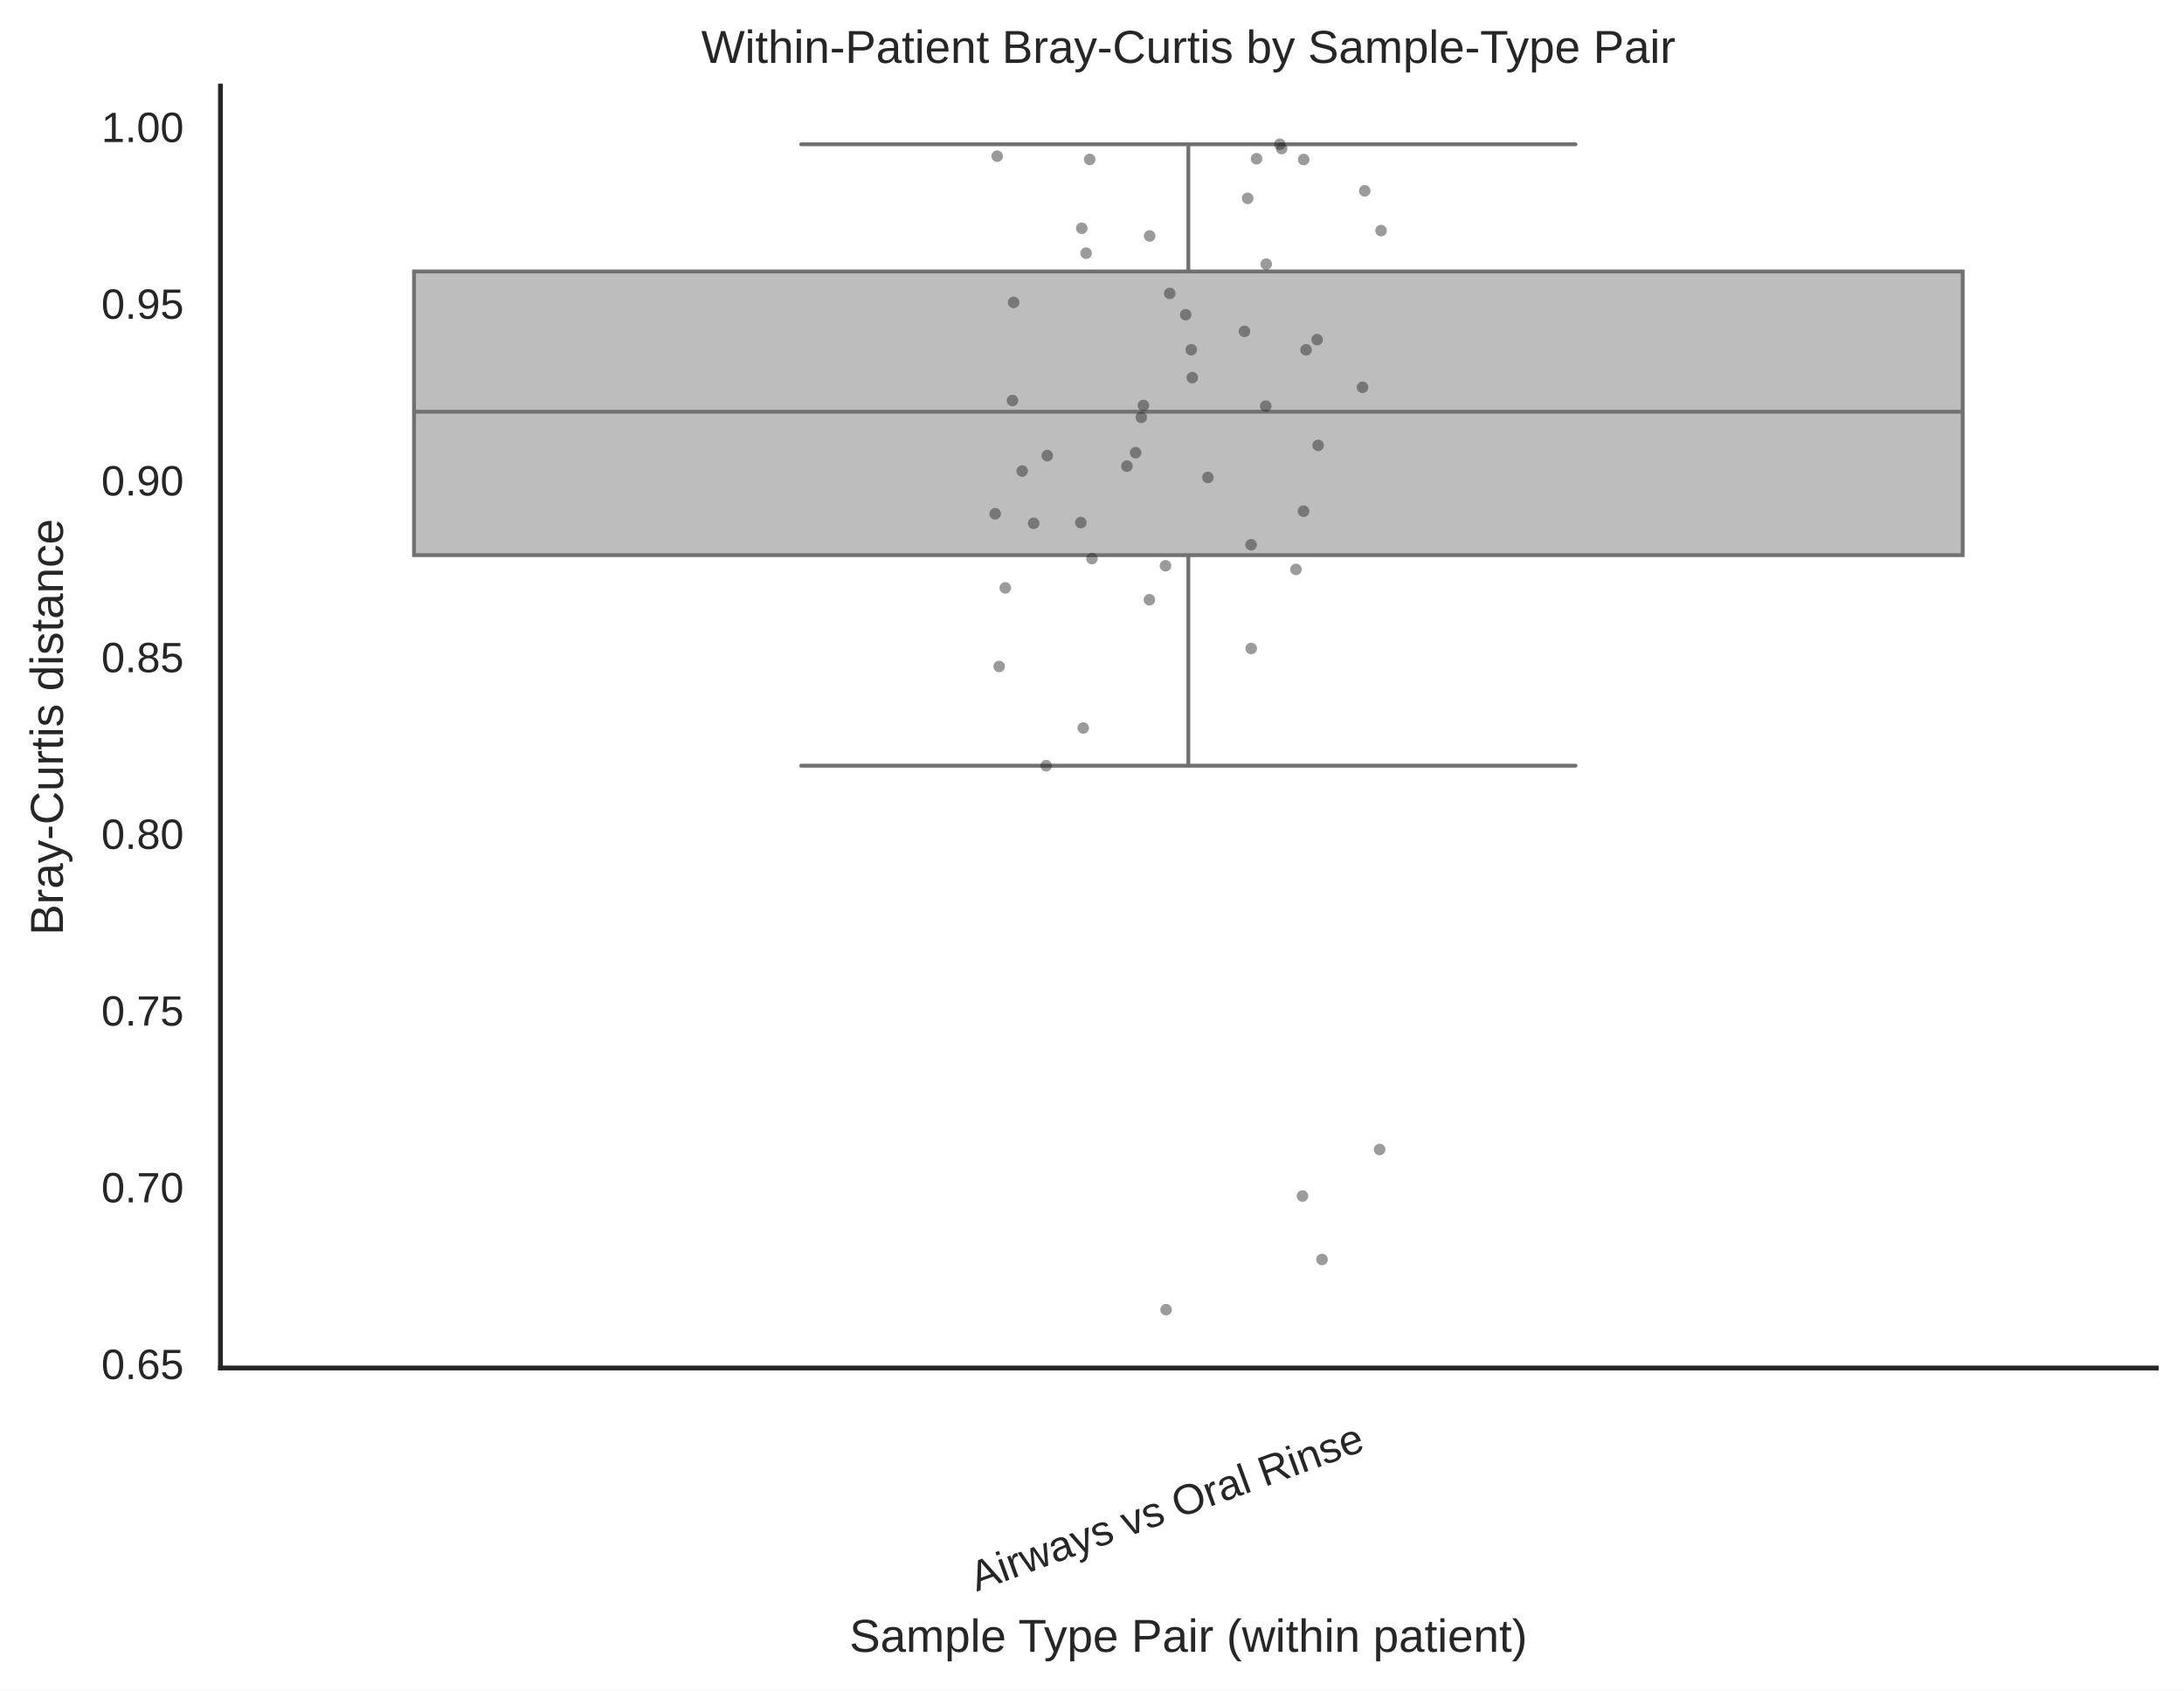
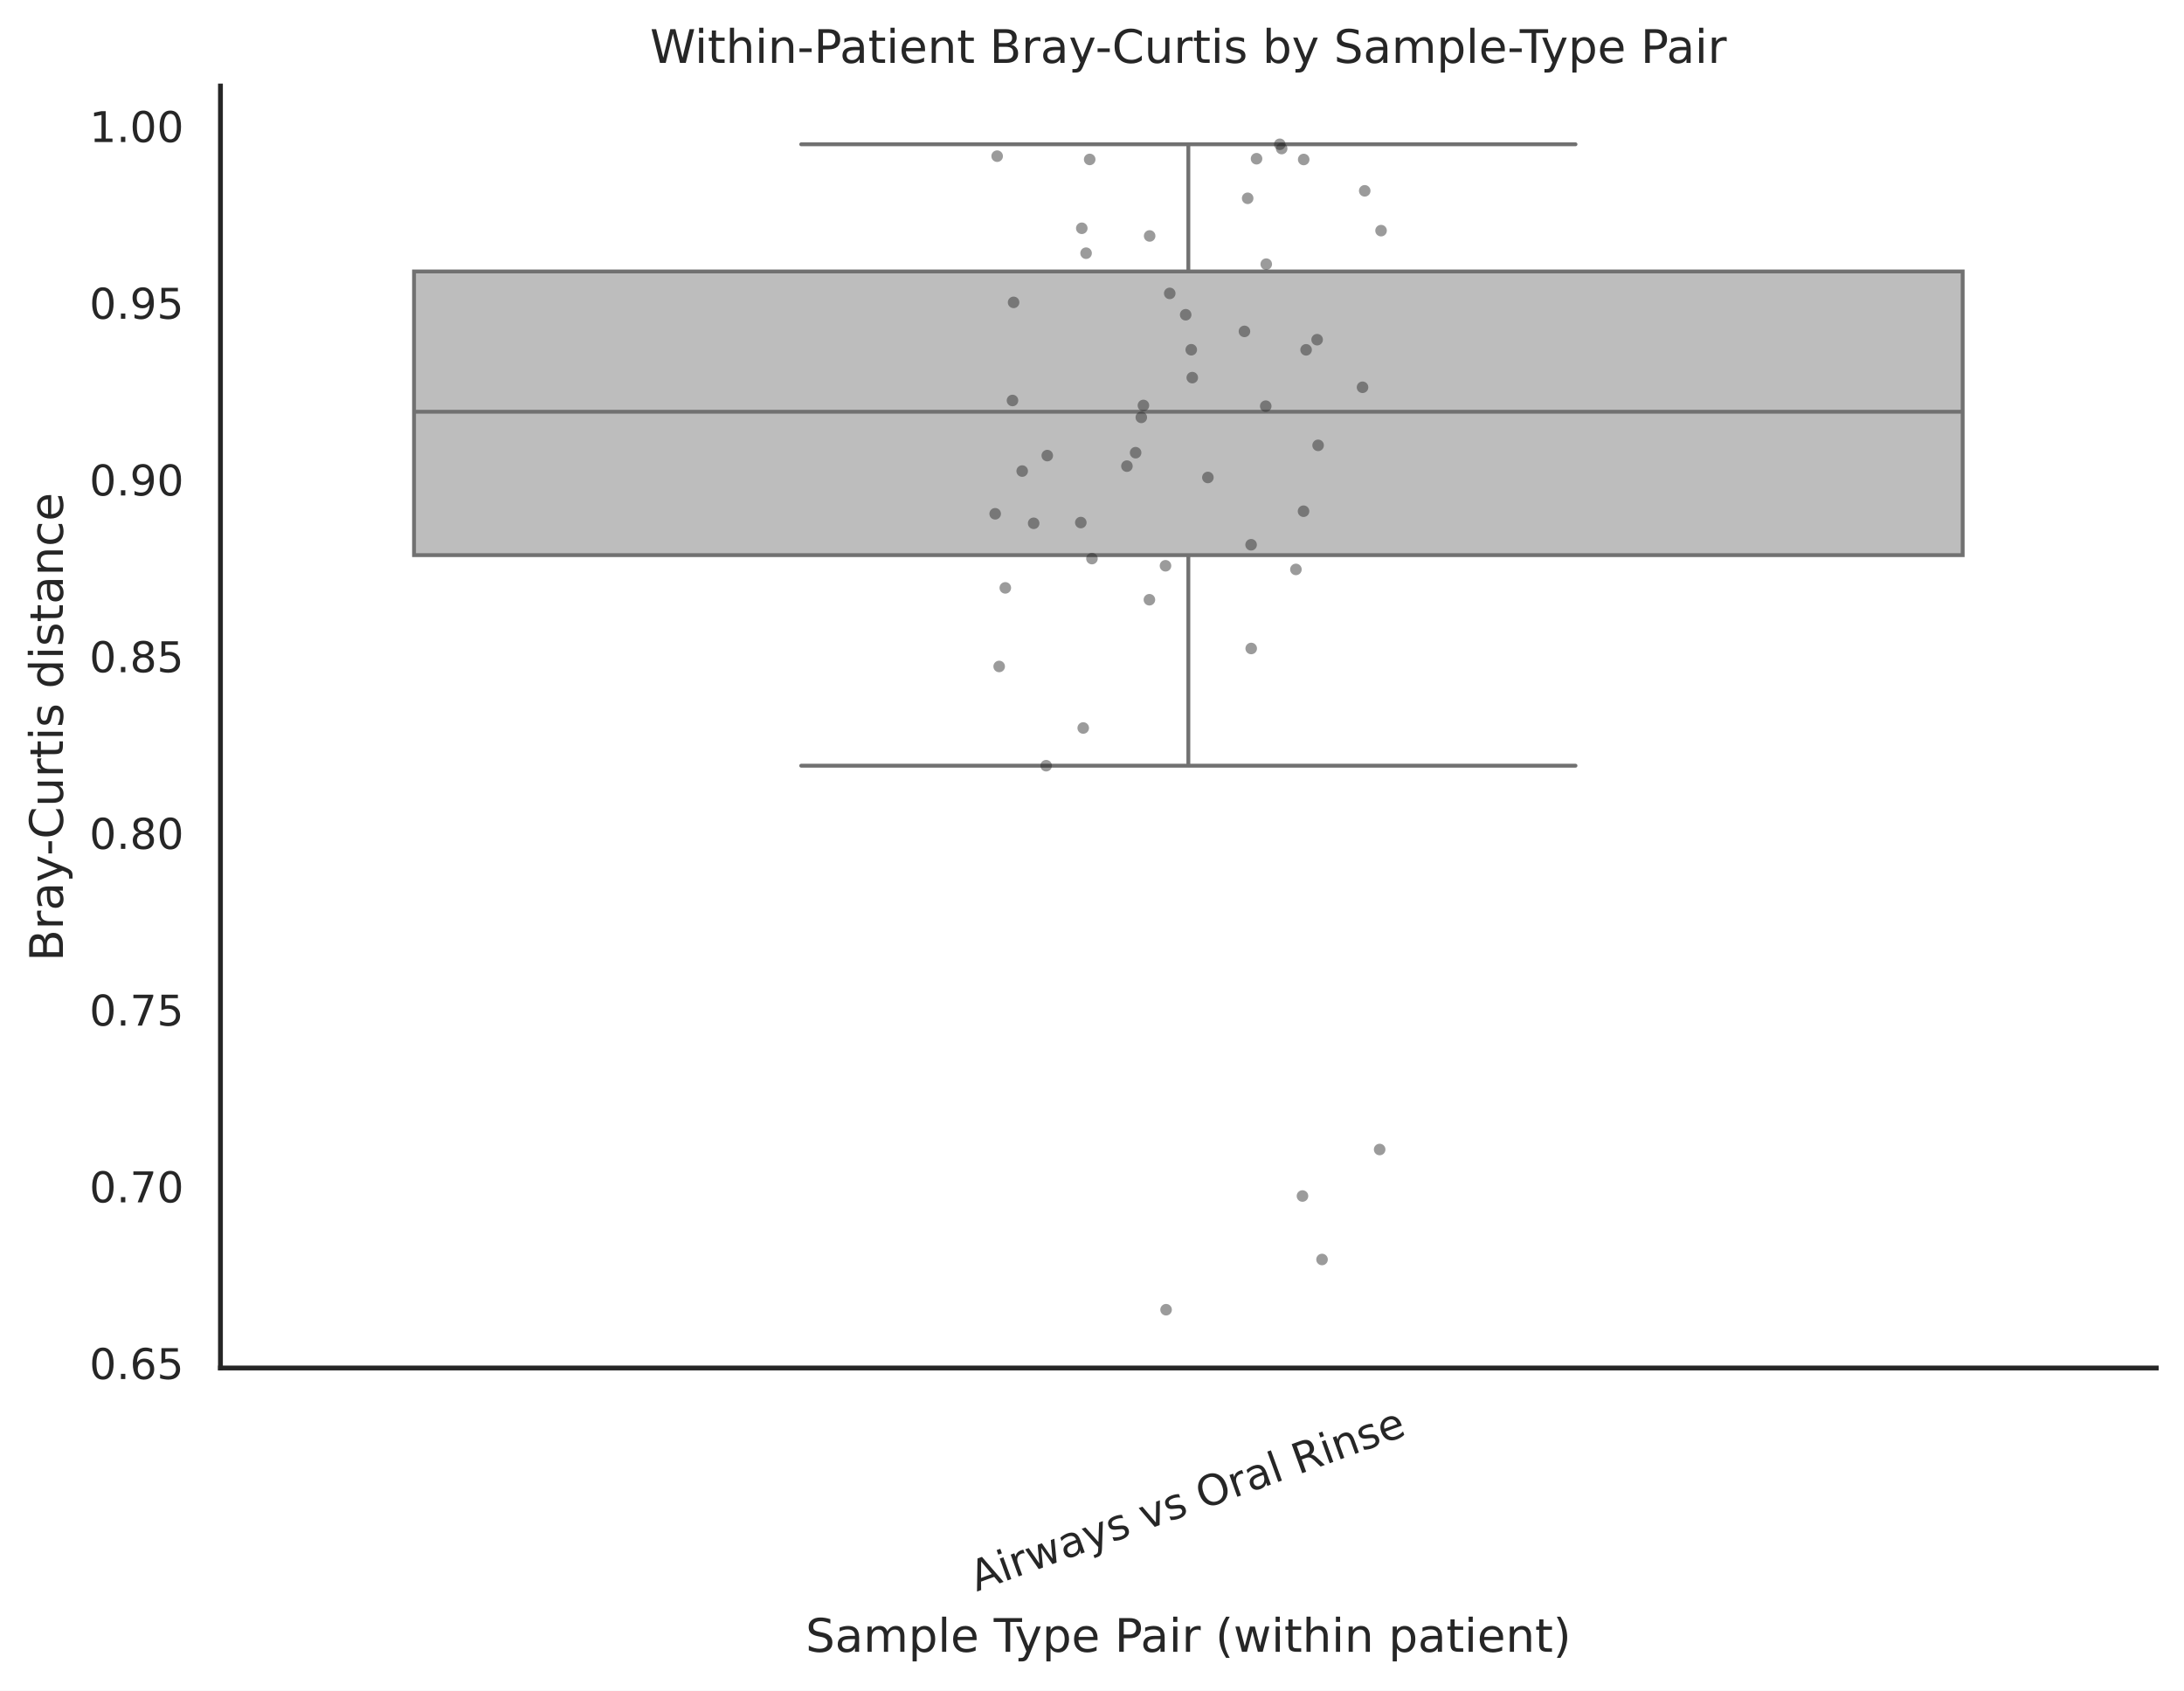
<svg xmlns="http://www.w3.org/2000/svg" xmlns:xlink="http://www.w3.org/1999/xlink" width="566.593pt" height="438.682pt" viewBox="0 0 566.593 438.682" version="1.1">
  <defs>
    <style type="text/css">*{stroke-linejoin: round; stroke-linecap: butt}</style>
  </defs>
  <g id="figure_1">
    <g id="patch_1">
-       <path d="M -0 438.682  L 566.593 438.682  L 566.593 0  L -0 0  z " style="fill: #ffffff" />
+       <path d="M -0 438.682 L 566.593 438.682 L 566.593 0 L -0 0 z " style="fill: #ffffff" />
    </g>
    <g id="axes_1">
      <g id="patch_2">
-         <path d="M 57.193 354.958  L 559.393 354.958  L 559.393 22.318  L 57.193 22.318  z " style="fill: #ffffff" />
+         <path d="M 57.193 354.958 L 559.393 354.958 L 559.393 22.318 L 57.193 22.318 z " style="fill: #ffffff" />
      </g>
      <g id="matplotlib.axis_1">
        <g id="xtick_1">
          <g id="text_1">
-             <text style="font-size: 11px; font-family: 'Arial', 'DejaVu Sans', 'Liberation Sans', 'Bitstream Vera Sans', sans-serif; fill: #262626" transform="translate(253.3793 412.9978) rotate(-20)">Airways vs Oral Rinse</text>
+             <text style="font-size: 11px; font-family: 'DejaVu Sans', sans-serif; fill: #262626" transform="translate(253.3793 412.9978) rotate(-20)">Airways vs Oral Rinse</text>
          </g>
        </g>
        <g id="text_2">
-           <text style="font-size: 12px; font-family: 'Arial', 'DejaVu Sans', 'Liberation Sans', 'Bitstream Vera Sans', sans-serif; text-anchor: middle; fill: #262626" x="308.293" y="428.599" transform="rotate(-0 308.2931 428.5992)">Sample Type Pair (within patient)</text>
+           <text style="font-size: 12px; font-family: 'DejaVu Sans', sans-serif; text-anchor: middle; fill: #262626" x="308.293" y="428.599" transform="rotate(-0 308.2931 428.5992)">Sample Type Pair (within patient)</text>
        </g>
      </g>
      <g id="matplotlib.axis_2">
        <g id="ytick_1">
          <g id="text_3">
-             <text style="font-size: 11px; font-family: 'Arial', 'DejaVu Sans', 'Liberation Sans', 'Bitstream Vera Sans', sans-serif; text-anchor: end; fill: #262626" x="47.693" y="357.824" transform="rotate(-0 47.69313 357.8239)">0.65</text>
+             <text style="font-size: 11px; font-family: 'DejaVu Sans', sans-serif; text-anchor: end; fill: #262626" x="47.693" y="357.824" transform="rotate(-0 47.69313 357.8239)">0.65</text>
          </g>
        </g>
        <g id="ytick_2">
          <g id="text_4">
-             <text style="font-size: 11px; font-family: 'Arial', 'DejaVu Sans', 'Liberation Sans', 'Bitstream Vera Sans', sans-serif; text-anchor: end; fill: #262626" x="47.693" y="311.971" transform="rotate(-0 47.69313 311.9713)">0.70</text>
+             <text style="font-size: 11px; font-family: 'DejaVu Sans', sans-serif; text-anchor: end; fill: #262626" x="47.693" y="311.971" transform="rotate(-0 47.69313 311.9713)">0.70</text>
          </g>
        </g>
        <g id="ytick_3">
          <g id="text_5">
-             <text style="font-size: 11px; font-family: 'Arial', 'DejaVu Sans', 'Liberation Sans', 'Bitstream Vera Sans', sans-serif; text-anchor: end; fill: #262626" x="47.693" y="266.119" transform="rotate(-0 47.69313 266.1187)">0.75</text>
+             <text style="font-size: 11px; font-family: 'DejaVu Sans', sans-serif; text-anchor: end; fill: #262626" x="47.693" y="266.119" transform="rotate(-0 47.69313 266.1187)">0.75</text>
          </g>
        </g>
        <g id="ytick_4">
          <g id="text_6">
-             <text style="font-size: 11px; font-family: 'Arial', 'DejaVu Sans', 'Liberation Sans', 'Bitstream Vera Sans', sans-serif; text-anchor: end; fill: #262626" x="47.693" y="220.266" transform="rotate(-0 47.69313 220.2662)">0.80</text>
+             <text style="font-size: 11px; font-family: 'DejaVu Sans', sans-serif; text-anchor: end; fill: #262626" x="47.693" y="220.266" transform="rotate(-0 47.69313 220.2662)">0.80</text>
          </g>
        </g>
        <g id="ytick_5">
          <g id="text_7">
-             <text style="font-size: 11px; font-family: 'Arial', 'DejaVu Sans', 'Liberation Sans', 'Bitstream Vera Sans', sans-serif; text-anchor: end; fill: #262626" x="47.693" y="174.414" transform="rotate(-0 47.69313 174.4136)">0.85</text>
+             <text style="font-size: 11px; font-family: 'DejaVu Sans', sans-serif; text-anchor: end; fill: #262626" x="47.693" y="174.414" transform="rotate(-0 47.69313 174.4136)">0.85</text>
          </g>
        </g>
        <g id="ytick_6">
          <g id="text_8">
-             <text style="font-size: 11px; font-family: 'Arial', 'DejaVu Sans', 'Liberation Sans', 'Bitstream Vera Sans', sans-serif; text-anchor: end; fill: #262626" x="47.693" y="128.561" transform="rotate(-0 47.69313 128.5611)">0.90</text>
+             <text style="font-size: 11px; font-family: 'DejaVu Sans', sans-serif; text-anchor: end; fill: #262626" x="47.693" y="128.561" transform="rotate(-0 47.69313 128.5611)">0.90</text>
          </g>
        </g>
        <g id="ytick_7">
          <g id="text_9">
-             <text style="font-size: 11px; font-family: 'Arial', 'DejaVu Sans', 'Liberation Sans', 'Bitstream Vera Sans', sans-serif; text-anchor: end; fill: #262626" x="47.693" y="82.708" transform="rotate(-0 47.69313 82.7085)">0.95</text>
+             <text style="font-size: 11px; font-family: 'DejaVu Sans', sans-serif; text-anchor: end; fill: #262626" x="47.693" y="82.708" transform="rotate(-0 47.69313 82.7085)">0.95</text>
          </g>
        </g>
        <g id="ytick_8">
          <g id="text_10">
-             <text style="font-size: 11px; font-family: 'Arial', 'DejaVu Sans', 'Liberation Sans', 'Bitstream Vera Sans', sans-serif; text-anchor: end; fill: #262626" x="47.693" y="36.856" transform="rotate(-0 47.69313 36.85594)">1.00</text>
+             <text style="font-size: 11px; font-family: 'DejaVu Sans', sans-serif; text-anchor: end; fill: #262626" x="47.693" y="36.856" transform="rotate(-0 47.69313 36.85594)">1.00</text>
          </g>
        </g>
        <g id="text_11">
-           <text style="font-size: 12px; font-family: 'Arial', 'DejaVu Sans', 'Liberation Sans', 'Bitstream Vera Sans', sans-serif; text-anchor: middle; fill: #262626" x="16.318" y="188.638" transform="rotate(-90 16.31812 188.6381)">Bray-Curtis distance</text>
+           <text style="font-size: 12px; font-family: 'DejaVu Sans', sans-serif; text-anchor: middle; fill: #262626" x="16.318" y="188.638" transform="rotate(-90 16.31812 188.6381)">Bray-Curtis distance</text>
        </g>
      </g>
      <g id="patch_3">
-         <path d="M 107.413 144.042  L 509.173 144.042  L 509.173 70.435  L 107.413 70.435  L 107.413 144.042  z " clip-path="url(#p4469874e9b)" style="fill: #bdbdbd; stroke: #717171; stroke-linejoin: miter" />
+         <path d="M 107.413 144.042 L 509.173 144.042 L 509.173 70.435 L 107.413 70.435 L 107.413 144.042 z " clip-path="url(#p4469874e9b)" style="fill: #bdbdbd; stroke: #717171; stroke-linejoin: miter" />
      </g>
      <g id="line2d_1">
-         <path d="M 308.293 144.042  L 308.293 198.678  " clip-path="url(#p4469874e9b)" style="fill: none; stroke: #717171" />
+         <path d="M 308.293 144.042 L 308.293 198.678 " clip-path="url(#p4469874e9b)" style="fill: none; stroke: #717171" />
      </g>
      <g id="line2d_2">
-         <path d="M 308.293 70.435  L 308.293 37.438  " clip-path="url(#p4469874e9b)" style="fill: none; stroke: #717171" />
+         <path d="M 308.293 70.435 L 308.293 37.438 " clip-path="url(#p4469874e9b)" style="fill: none; stroke: #717171" />
      </g>
      <g id="line2d_3">
-         <path d="M 207.853 198.678  L 408.733 198.678  " clip-path="url(#p4469874e9b)" style="fill: none; stroke: #717171; stroke-linecap: round" />
+         <path d="M 207.853 198.678 L 408.733 198.678 " clip-path="url(#p4469874e9b)" style="fill: none; stroke: #717171; stroke-linecap: round" />
      </g>
      <g id="line2d_4">
-         <path d="M 207.853 37.438  L 408.733 37.438  " clip-path="url(#p4469874e9b)" style="fill: none; stroke: #717171; stroke-linecap: round" />
+         <path d="M 207.853 37.438 L 408.733 37.438 " clip-path="url(#p4469874e9b)" style="fill: none; stroke: #717171; stroke-linecap: round" />
      </g>
      <g id="line2d_5" />
      <g id="line2d_6">
-         <path d="M 107.413 106.843  L 509.173 106.843  " clip-path="url(#p4469874e9b)" style="fill: none; stroke: #717171" />
+         <path d="M 107.413 106.843 L 509.173 106.843 " clip-path="url(#p4469874e9b)" style="fill: none; stroke: #717171" />
      </g>
      <g id="patch_4">
-         <path d="M 57.193 354.958  L 57.193 22.318  " style="fill: none; stroke: #262626; stroke-width: 1.25; stroke-linejoin: miter; stroke-linecap: square" />
+         <path d="M 57.193 354.958 L 57.193 22.318 " style="fill: none; stroke: #262626; stroke-width: 1.25; stroke-linejoin: miter; stroke-linecap: square" />
      </g>
      <g id="patch_5">
-         <path d="M 57.193 354.958  L 559.393 354.958  " style="fill: none; stroke: #262626; stroke-width: 1.25; stroke-linejoin: miter; stroke-linecap: square" />
+         <path d="M 57.193 354.958 L 559.393 354.958 " style="fill: none; stroke: #262626; stroke-width: 1.25; stroke-linejoin: miter; stroke-linecap: square" />
      </g>
      <g id="PathCollection_1">
        <defs>
-           <path id="mf047f617ee" d="M 0 1.5  C 0.398 1.5 0.779 1.342 1.061 1.061  C 1.342 0.779 1.5 0.398 1.5 0  C 1.5 -0.398 1.342 -0.779 1.061 -1.061  C 0.779 -1.342 0.398 -1.5 0 -1.5  C -0.398 -1.5 -0.779 -1.342 -1.061 -1.061  C -1.342 -0.779 -1.5 -0.398 -1.5 0  C -1.5 0.398 -1.342 0.779 -1.061 1.061  C -0.779 1.342 -0.398 1.5 0 1.5  z " />
+           <path id="mf047f617ee" d="M 0 1.5 C 0.398 1.5 0.779 1.342 1.061 1.061 C 1.342 0.779 1.5 0.398 1.5 0 C 1.5 -0.398 1.342 -0.779 1.061 -1.061 C 0.779 -1.342 0.398 -1.5 0 -1.5 C -0.398 -1.5 -0.779 -1.342 -1.061 -1.061 C -1.342 -0.779 -1.5 -0.398 -1.5 0 C -1.5 0.398 -1.342 0.779 -1.061 1.061 C -0.779 1.342 -0.398 1.5 0 1.5 z " />
        </defs>
        <g clip-path="url(#p4469874e9b)">
          <use xlink:href="#mf047f617ee" x="280.394" y="135.591" style="fill: #222222; fill-opacity: 0.45" />
          <use xlink:href="#mf047f617ee" x="262.669" y="103.916" style="fill: #222222; fill-opacity: 0.45" />
          <use xlink:href="#mf047f617ee" x="298.251" y="61.224" style="fill: #222222; fill-opacity: 0.45" />
          <use xlink:href="#mf047f617ee" x="271.693" y="118.215" style="fill: #222222; fill-opacity: 0.45" />
          <use xlink:href="#mf047f617ee" x="325.984" y="41.187" style="fill: #222222; fill-opacity: 0.45" />
          <use xlink:href="#mf047f617ee" x="271.405" y="198.678" style="fill: #222222; fill-opacity: 0.45" />
          <use xlink:href="#mf047f617ee" x="357.922" y="298.267" style="fill: #222222; fill-opacity: 0.45" />
          <use xlink:href="#mf047f617ee" x="259.215" y="172.929" style="fill: #222222; fill-opacity: 0.45" />
          <use xlink:href="#mf047f617ee" x="341.703" y="88.138" style="fill: #222222; fill-opacity: 0.45" />
          <use xlink:href="#mf047f617ee" x="262.957" y="78.458" style="fill: #222222; fill-opacity: 0.45" />
          <use xlink:href="#mf047f617ee" x="298.187" y="155.617" style="fill: #222222; fill-opacity: 0.45" />
          <use xlink:href="#mf047f617ee" x="292.357" y="120.947" style="fill: #222222; fill-opacity: 0.45" />
          <use xlink:href="#mf047f617ee" x="303.465" y="76.127" style="fill: #222222; fill-opacity: 0.45" />
          <use xlink:href="#mf047f617ee" x="302.365" y="146.805" style="fill: #222222; fill-opacity: 0.45" />
          <use xlink:href="#mf047f617ee" x="338.219" y="41.385" style="fill: #222222; fill-opacity: 0.45" />
          <use xlink:href="#mf047f617ee" x="260.806" y="152.538" style="fill: #222222; fill-opacity: 0.45" />
          <use xlink:href="#mf047f617ee" x="302.516" y="339.838" style="fill: #222222; fill-opacity: 0.45" />
          <use xlink:href="#mf047f617ee" x="313.36" y="123.891" style="fill: #222222; fill-opacity: 0.45" />
          <use xlink:href="#mf047f617ee" x="353.48" y="100.488" style="fill: #222222; fill-opacity: 0.45" />
          <use xlink:href="#mf047f617ee" x="338.84" y="90.771" style="fill: #222222; fill-opacity: 0.45" />
          <use xlink:href="#mf047f617ee" x="283.284" y="144.939" style="fill: #222222; fill-opacity: 0.45" />
          <use xlink:href="#mf047f617ee" x="341.956" y="115.555" style="fill: #222222; fill-opacity: 0.45" />
          <use xlink:href="#mf047f617ee" x="281.762" y="65.696" style="fill: #222222; fill-opacity: 0.45" />
          <use xlink:href="#mf047f617ee" x="258.178" y="133.312" style="fill: #222222; fill-opacity: 0.45" />
          <use xlink:href="#mf047f617ee" x="282.697" y="41.367" style="fill: #222222; fill-opacity: 0.45" />
          <use xlink:href="#mf047f617ee" x="281.02" y="188.896" style="fill: #222222; fill-opacity: 0.45" />
          <use xlink:href="#mf047f617ee" x="309.045" y="90.75" style="fill: #222222; fill-opacity: 0.45" />
          <use xlink:href="#mf047f617ee" x="358.285" y="59.843" style="fill: #222222; fill-opacity: 0.45" />
          <use xlink:href="#mf047f617ee" x="324.572" y="141.35" style="fill: #222222; fill-opacity: 0.45" />
          <use xlink:href="#mf047f617ee" x="332.01" y="37.438" style="fill: #222222; fill-opacity: 0.45" />
          <use xlink:href="#mf047f617ee" x="268.163" y="135.781" style="fill: #222222; fill-opacity: 0.45" />
          <use xlink:href="#mf047f617ee" x="342.974" y="326.805" style="fill: #222222; fill-opacity: 0.45" />
          <use xlink:href="#mf047f617ee" x="336.199" y="147.75" style="fill: #222222; fill-opacity: 0.45" />
          <use xlink:href="#mf047f617ee" x="328.504" y="68.538" style="fill: #222222; fill-opacity: 0.45" />
          <use xlink:href="#mf047f617ee" x="307.6" y="81.668" style="fill: #222222; fill-opacity: 0.45" />
          <use xlink:href="#mf047f617ee" x="328.371" y="105.39" style="fill: #222222; fill-opacity: 0.45" />
          <use xlink:href="#mf047f617ee" x="309.31" y="97.985" style="fill: #222222; fill-opacity: 0.45" />
          <use xlink:href="#mf047f617ee" x="323.681" y="51.455" style="fill: #222222; fill-opacity: 0.45" />
          <use xlink:href="#mf047f617ee" x="296.086" y="108.297" style="fill: #222222; fill-opacity: 0.45" />
          <use xlink:href="#mf047f617ee" x="258.691" y="40.522" style="fill: #222222; fill-opacity: 0.45" />
          <use xlink:href="#mf047f617ee" x="324.6" y="168.264" style="fill: #222222; fill-opacity: 0.45" />
          <use xlink:href="#mf047f617ee" x="337.9" y="310.335" style="fill: #222222; fill-opacity: 0.45" />
          <use xlink:href="#mf047f617ee" x="265.186" y="122.23" style="fill: #222222; fill-opacity: 0.45" />
          <use xlink:href="#mf047f617ee" x="280.647" y="59.231" style="fill: #222222; fill-opacity: 0.45" />
          <use xlink:href="#mf047f617ee" x="322.846" y="85.987" style="fill: #222222; fill-opacity: 0.45" />
          <use xlink:href="#mf047f617ee" x="338.177" y="132.649" style="fill: #222222; fill-opacity: 0.45" />
          <use xlink:href="#mf047f617ee" x="296.635" y="105.205" style="fill: #222222; fill-opacity: 0.45" />
          <use xlink:href="#mf047f617ee" x="354.049" y="49.515" style="fill: #222222; fill-opacity: 0.45" />
          <use xlink:href="#mf047f617ee" x="294.612" y="117.463" style="fill: #222222; fill-opacity: 0.45" />
          <use xlink:href="#mf047f617ee" x="332.501" y="38.551" style="fill: #222222; fill-opacity: 0.45" />
        </g>
      </g>
      <g id="text_12">
-         <text style="font-size: 12px; font-family: 'Arial', 'DejaVu Sans', 'Liberation Sans', 'Bitstream Vera Sans', sans-serif; text-anchor: middle; fill: #262626" x="308.293" y="16.318" transform="rotate(-0 308.2931 16.31812)">Within-Patient Bray-Curtis by Sample-Type Pair</text>
+         <text style="font-size: 12px; font-family: 'DejaVu Sans', sans-serif; text-anchor: middle; fill: #262626" x="308.293" y="16.318" transform="rotate(-0 308.2931 16.31812)">Within-Patient Bray-Curtis by Sample-Type Pair</text>
      </g>
    </g>
  </g>
  <defs>
    <clipPath id="p4469874e9b">
      <rect x="57.193" y="22.318" width="502.2" height="332.64" />
    </clipPath>
  </defs>
</svg>
